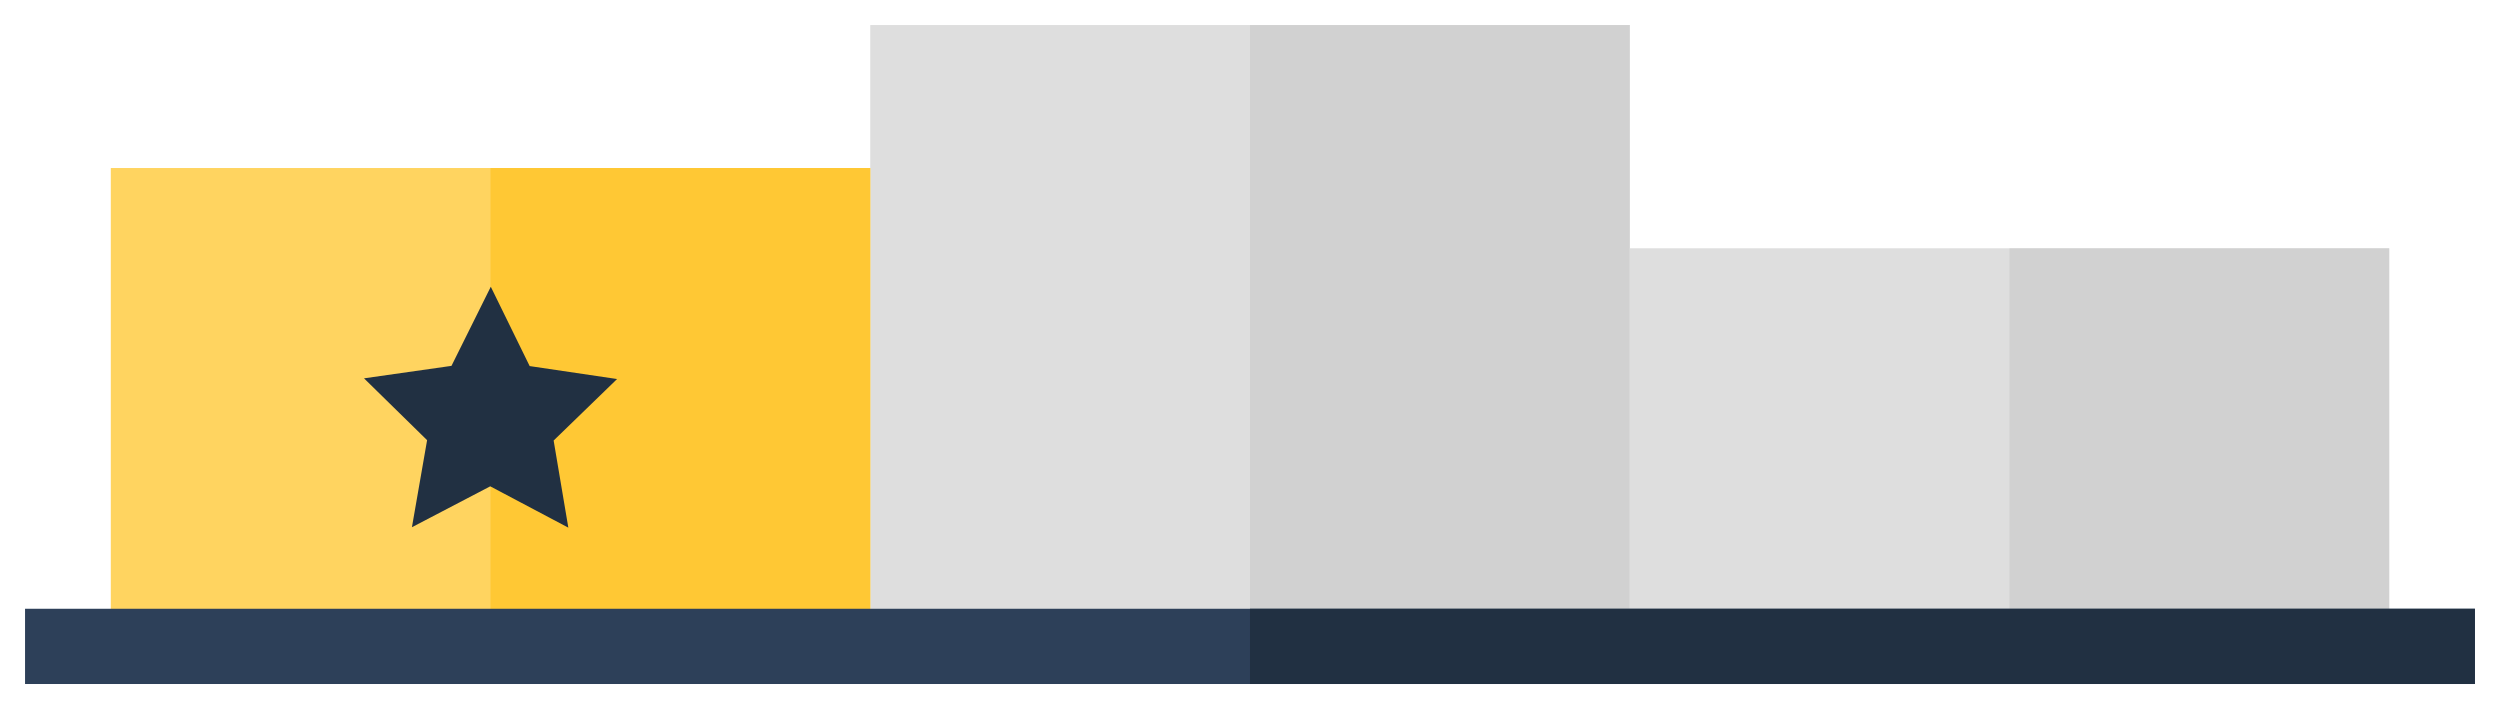
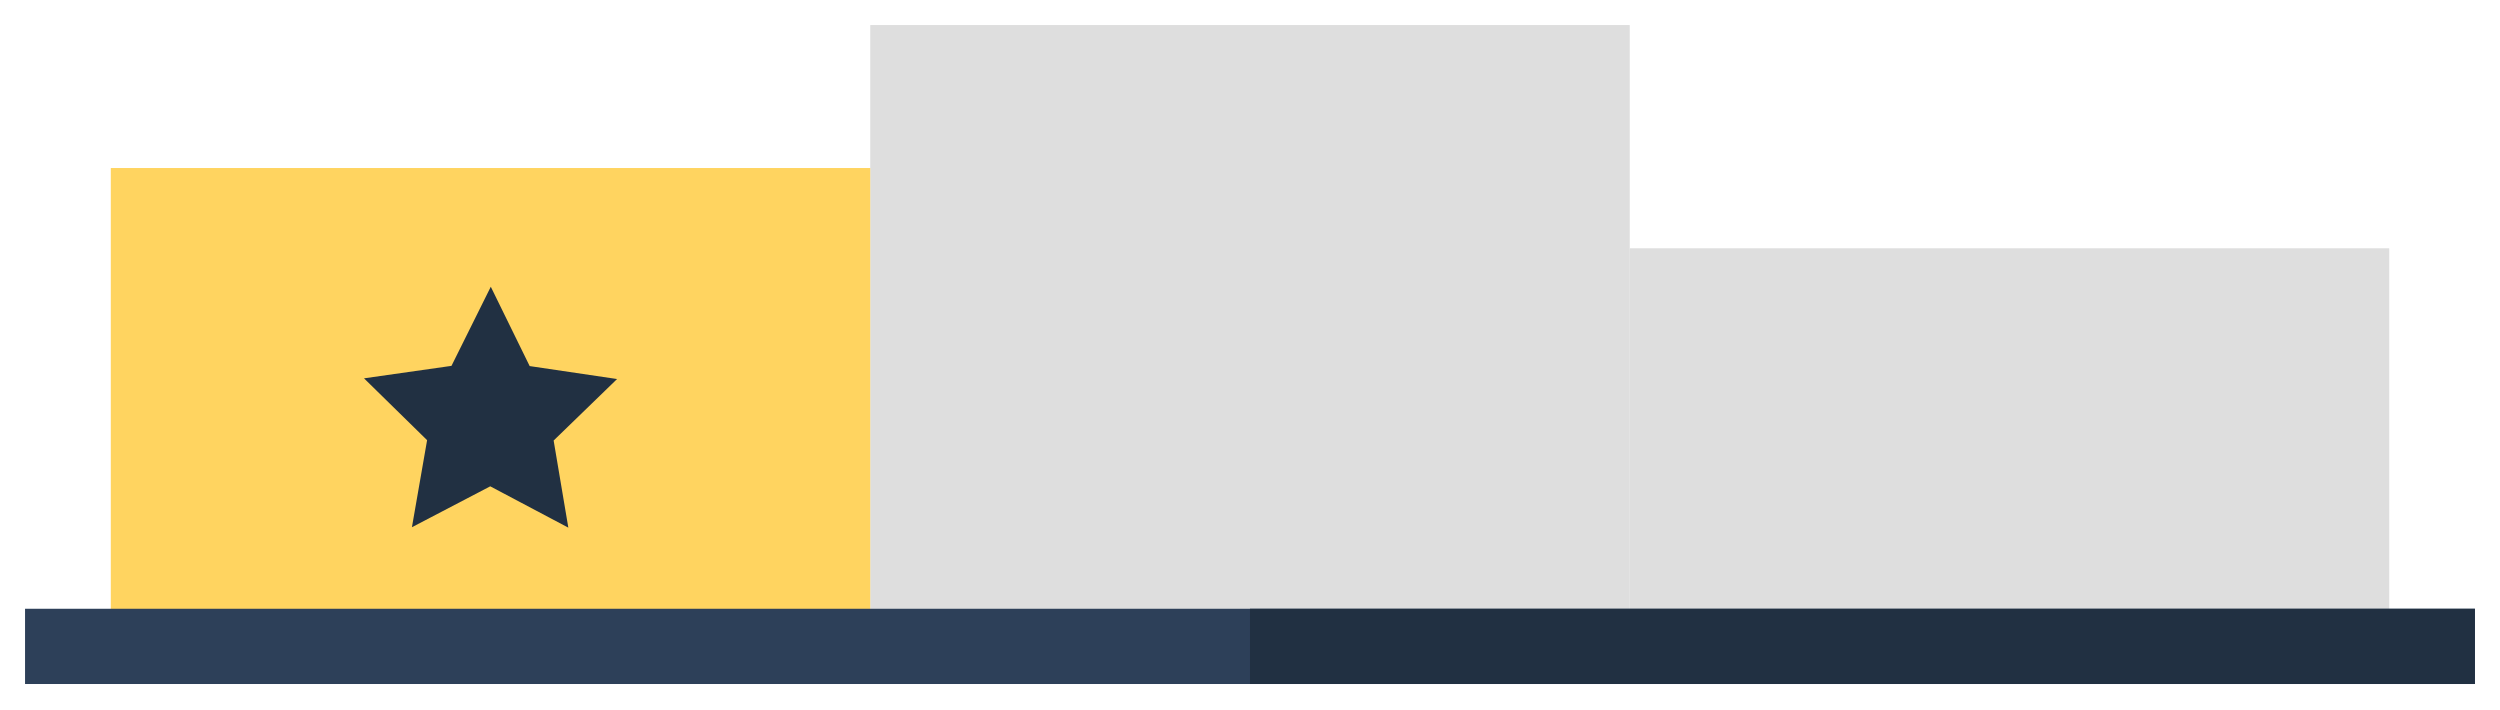
<svg xmlns="http://www.w3.org/2000/svg" version="1.1" id="Layer_1" x="0px" y="0px" viewBox="0 0 499.066 141.546" xml:space="preserve" width="499.066" height="141.546">
  <defs id="defs4292" />
  <g id="g4260" transform="translate(-6.468277,-256.8008)" />
  <g id="g4262" transform="translate(-6.468277,-256.8008)" />
  <g id="g4264" transform="translate(-6.468277,-256.8008)" />
  <g id="g4266" transform="translate(-6.468277,-256.8008)" />
  <g id="g4268" transform="translate(-6.468277,-256.8008)" />
  <g id="g4270" transform="translate(-6.468277,-256.8008)" />
  <g id="g4272" transform="translate(-6.468277,-256.8008)" />
  <g id="g4274" transform="translate(-6.468277,-256.8008)" />
  <g id="g4276" transform="translate(-6.468277,-256.8008)" />
  <g id="g4278" transform="translate(-6.468277,-256.8008)" />
  <g id="g4280" transform="translate(-6.468277,-256.8008)" />
  <g id="g4282" transform="translate(-6.468277,-256.8008)" />
  <g id="g4284" transform="translate(-6.468277,-256.8008)" />
  <g id="g4286" transform="translate(-6.468277,-256.8008)" />
  <g id="g4288" transform="translate(-6.468277,-256.8008)" />
  <g id="layer1" style="display:none" transform="translate(-6.468277,-256.8008)">
    <rect x="180.195" y="261.801" style="fill:#3db39e;fill-opacity:1" width="151.613" height="124.036" id="rect4236" />
    <rect x="256.001" y="261.801" style="fill:#38a390;fill-opacity:1" width="75.807" height="124.036" id="rect4238" />
    <rect x="28.586" y="290.342" style="fill:#dedede;fill-opacity:1" width="151.613" height="95.494" id="rect4240" />
    <rect x="104.388" y="290.342" style="fill:#c8c8c8;fill-opacity:0.594" width="75.807" height="95.494" id="rect4242" />
    <rect x="331.808" y="306.366" style="fill:#dedede;fill-opacity:1" width="151.613" height="79.471" id="rect4244" />
    <rect x="407.615" y="306.366" style="fill:#c8c8c8;fill-opacity:0.594" width="75.807" height="79.471" id="rect4246" />
    <rect x="11.468" y="378.325" style="fill:#2d4059;fill-opacity:1" width="489.066" height="15.022" id="rect4248" />
    <rect x="255.996" y="378.325" style="fill:#213042;fill-opacity:1" width="244.528" height="15.022" id="rect4250" />
    <path style="opacity:1;fill:#213042;fill-opacity:1;stroke:none;stroke-width:2.4;stroke-linecap:round;stroke-linejoin:round;stroke-miterlimit:4;stroke-dasharray:none;stroke-dashoffset:0;stroke-opacity:1" id="path4381" d="m 265.791,279.135 -0.698,17.624 -13.564,-11.274 -16.977,4.782 6.531,-16.384 -9.794,-14.668 17.6,1.148 10.923,-13.848 4.347,17.093 16.545,6.11 z" transform="matrix(0.9787169,-0.2052149,0.2052149,0.9787169,-48.81927,111.8216)" />
  </g>
  <g transform="translate(-6.468277,-256.8008)" style="display:none" id="g4507">
    <rect id="rect4509" height="124.036" width="151.613" style="fill:#dedede;fill-opacity:1" y="261.801" x="180.195" />
    <rect id="rect4511" height="124.036" width="75.807" style="fill:#d1d1d1;fill-opacity:1" y="261.801" x="256.001" />
    <rect id="rect4513" height="95.494" width="151.613" style="fill:#3db39e;fill-opacity:1" y="290.342" x="28.586" />
    <rect id="rect4515" height="95.494" width="75.807" style="fill:#38a390;fill-opacity:1" y="290.342" x="104.388" />
    <rect id="rect4517" height="79.471" width="151.613" style="fill:#dedede;fill-opacity:1" y="306.366" x="331.808" />
    <rect id="rect4519" height="79.471" width="75.807" style="fill:#c8c8c8;fill-opacity:0.594" y="306.366" x="407.615" />
    <rect id="rect4521" height="15.022" width="489.066" style="fill:#2d4059;fill-opacity:1" y="378.325" x="11.468" />
    <rect id="rect4523" height="15.022" width="244.528" style="fill:#213042;fill-opacity:1" y="378.325" x="255.996" />
    <path transform="matrix(0.9787169,-0.2052149,0.2052149,0.9787169,-200.4283,126.092)" d="m 265.791,279.135 -0.698,17.624 -13.564,-11.274 -16.977,4.782 6.531,-16.384 -9.794,-14.668 17.6,1.148 10.923,-13.848 4.347,17.093 16.545,6.11 z" id="path4525" style="opacity:1;fill:#213042;fill-opacity:1;stroke:none;stroke-width:2.4;stroke-linecap:round;stroke-linejoin:round;stroke-miterlimit:4;stroke-dasharray:none;stroke-dashoffset:0;stroke-opacity:1" />
  </g>
  <g id="g4527" style="display:none" transform="translate(-6.468277,-256.8008)">
    <rect x="180.195" y="261.801" style="fill:#dedede;fill-opacity:1" width="151.613" height="124.036" id="rect4529" />
    <rect x="256.001" y="261.801" style="fill:#d1d1d1;fill-opacity:1" width="75.807" height="124.036" id="rect4531" />
    <rect x="28.586" y="290.342" style="fill:#dedede;fill-opacity:1" width="151.613" height="95.494" id="rect4533" />
    <rect x="104.388" y="290.342" style="fill:#d1d1d1;fill-opacity:1" width="75.807" height="95.494" id="rect4535" />
    <rect x="331.808" y="306.366" style="fill:#3db39e;fill-opacity:1" width="151.613" height="79.471" id="rect4537" />
    <rect x="407.615" y="306.366" style="fill:#38a390;fill-opacity:1" width="75.807" height="79.471" id="rect4539" />
    <rect x="11.468" y="378.325" style="fill:#2d4059;fill-opacity:1" width="489.066" height="15.022" id="rect4541" />
    <rect x="255.996" y="378.325" style="fill:#213042;fill-opacity:1" width="244.528" height="15.022" id="rect4543" />
    <path style="opacity:1;fill:#213042;fill-opacity:1;stroke:none;stroke-width:2.4;stroke-linecap:round;stroke-linejoin:round;stroke-miterlimit:4;stroke-dasharray:none;stroke-dashoffset:0;stroke-opacity:1" id="path4545" d="m 265.791,279.135 -0.698,17.624 -13.564,-11.274 -16.977,4.782 6.531,-16.384 -9.794,-14.668 17.6,1.148 10.923,-13.848 4.347,17.093 16.545,6.11 z" transform="matrix(0.9787169,-0.2052149,0.2052149,0.9787169,102.7938,134.104)" />
  </g>
  <g transform="translate(-6.468277,-256.8008)" style="display:none" id="g4567">
    <rect id="rect4569" height="124.036" width="151.613" style="fill:#ffd460;fill-opacity:1" y="261.801" x="180.195" />
    <rect id="rect4571" height="124.036" width="75.807" style="fill:#ffc834;fill-opacity:1" y="261.801" x="256.001" />
    <rect id="rect4573" height="95.494" width="151.613" style="fill:#dedede;fill-opacity:1" y="290.342" x="28.586" />
    <rect id="rect4575" height="95.494" width="75.807" style="fill:#c8c8c8;fill-opacity:0.594" y="290.342" x="104.388" />
    <rect id="rect4577" height="79.471" width="151.613" style="fill:#dedede;fill-opacity:1" y="306.366" x="331.808" />
    <rect id="rect4579" height="79.471" width="75.807" style="fill:#c8c8c8;fill-opacity:0.594" y="306.366" x="407.615" />
    <rect id="rect4581" height="15.022" width="489.066" style="fill:#2d4059;fill-opacity:1" y="378.325" x="11.468" />
    <rect id="rect4583" height="15.022" width="244.528" style="fill:#213042;fill-opacity:1" y="378.325" x="255.996" />
    <path transform="matrix(0.9787169,-0.2052149,0.2052149,0.9787169,-48.81927,111.8216)" d="m 265.791,279.135 -0.698,17.624 -13.564,-11.274 -16.977,4.782 6.531,-16.384 -9.794,-14.668 17.6,1.148 10.923,-13.848 4.347,17.093 16.545,6.11 z" id="path4585" style="opacity:1;fill:#213042;fill-opacity:1;stroke:none;stroke-width:2.4;stroke-linecap:round;stroke-linejoin:round;stroke-miterlimit:4;stroke-dasharray:none;stroke-dashoffset:0;stroke-opacity:1" />
  </g>
  <g id="g4587" style="display:inline" transform="translate(-6.468277,-256.8008)">
    <rect x="180.195" y="261.801" style="fill:#dedede;fill-opacity:1" width="151.613" height="124.036" id="rect4589" />
-     <rect x="256.001" y="261.801" style="fill:#d1d1d1;fill-opacity:1" width="75.807" height="124.036" id="rect4591" />
    <rect x="28.586" y="290.342" style="fill:#ffd460;fill-opacity:1" width="151.613" height="95.494" id="rect4593" />
-     <rect x="104.388" y="290.342" style="fill:#ffc834;fill-opacity:1" width="75.807" height="95.494" id="rect4595" />
    <rect x="331.808" y="306.366" style="fill:#dedede;fill-opacity:1" width="151.613" height="79.471" id="rect4597" />
-     <rect x="407.615" y="306.366" style="fill:#c8c8c8;fill-opacity:0.594" width="75.807" height="79.471" id="rect4599" />
    <rect x="11.468" y="378.325" style="fill:#2d4059;fill-opacity:1" width="489.066" height="15.022" id="rect4601" />
    <rect x="255.996" y="378.325" style="fill:#213042;fill-opacity:1" width="244.528" height="15.022" id="rect4603" />
    <path style="opacity:1;fill:#213042;fill-opacity:1;stroke:none;stroke-width:2.4;stroke-linecap:round;stroke-linejoin:round;stroke-miterlimit:4;stroke-dasharray:none;stroke-dashoffset:0;stroke-opacity:1" id="path4605" d="m 265.791,279.135 -0.698,17.624 -13.564,-11.274 -16.977,4.782 6.531,-16.384 -9.794,-14.668 17.6,1.148 10.923,-13.848 4.347,17.093 16.545,6.11 z" transform="matrix(0.9787169,-0.2052149,0.2052149,0.9787169,-200.4283,126.092)" />
  </g>
  <g transform="translate(-6.468277,-256.8008)" style="display:none" id="g4547">
    <rect id="rect4549" height="124.036" width="151.613" style="fill:#dedede;fill-opacity:1" y="261.801" x="180.195" />
-     <rect id="rect4551" height="124.036" width="75.807" style="fill:#d1d1d1;fill-opacity:1" y="261.801" x="256.001" />
    <rect id="rect4553" height="95.494" width="151.613" style="fill:#dedede;fill-opacity:1" y="290.342" x="28.586" />
-     <rect id="rect4555" height="95.494" width="75.807" style="fill:#d1d1d1;fill-opacity:1" y="290.342" x="104.388" />
    <rect id="rect4557" height="79.471" width="151.613" style="fill:#ffd460;fill-opacity:1" y="306.366" x="331.808" />
-     <rect id="rect4559" height="79.471" width="75.807" style="fill:#ffc834;fill-opacity:1" y="306.366" x="407.615" />
    <rect id="rect4561" height="15.022" width="489.066" style="fill:#2d4059;fill-opacity:1" y="378.325" x="11.468" />
    <rect id="rect4563" height="15.022" width="244.528" style="fill:#213042;fill-opacity:1" y="378.325" x="255.996" />
    <path transform="matrix(0.9787169,-0.2052149,0.2052149,0.9787169,102.7938,134.104)" d="m 265.791,279.135 -0.698,17.624 -13.564,-11.274 -16.977,4.782 6.531,-16.384 -9.794,-14.668 17.6,1.148 10.923,-13.848 4.347,17.093 16.545,6.11 z" id="path4565" style="opacity:1;fill:#213042;fill-opacity:1;stroke:none;stroke-width:2.4;stroke-linecap:round;stroke-linejoin:round;stroke-miterlimit:4;stroke-dasharray:none;stroke-dashoffset:0;stroke-opacity:1" />
  </g>
  <g id="g4687" style="display:none" transform="translate(-6.468277,-256.8008)">
    <rect x="180.195" y="261.801" style="fill:#ec605f;fill-opacity:1" width="151.613" height="124.036" id="rect4689" />
-     <rect x="256.001" y="261.801" style="fill:#e94948;fill-opacity:1" width="75.807" height="124.036" id="rect4691" />
    <rect x="28.586" y="290.342" style="fill:#dedede;fill-opacity:1" width="151.613" height="95.494" id="rect4693" />
-     <rect x="104.388" y="290.342" style="fill:#c8c8c8;fill-opacity:0.594" width="75.807" height="95.494" id="rect4695" />
    <rect x="331.808" y="306.366" style="fill:#dedede;fill-opacity:1" width="151.613" height="79.471" id="rect4697" />
-     <rect x="407.615" y="306.366" style="fill:#c8c8c8;fill-opacity:0.594" width="75.807" height="79.471" id="rect4699" />
    <rect x="11.468" y="378.325" style="fill:#2d4059;fill-opacity:1" width="489.066" height="15.022" id="rect4701" />
    <rect x="255.996" y="378.325" style="fill:#213042;fill-opacity:1" width="244.528" height="15.022" id="rect4703" />
    <path style="opacity:1;fill:#213042;fill-opacity:1;stroke:none;stroke-width:2.4;stroke-linecap:round;stroke-linejoin:round;stroke-miterlimit:4;stroke-dasharray:none;stroke-dashoffset:0;stroke-opacity:1" id="path4705" d="m 265.791,279.135 -0.698,17.624 -13.564,-11.274 -16.977,4.782 6.531,-16.384 -9.794,-14.668 17.6,1.148 10.923,-13.848 4.347,17.093 16.545,6.11 z" transform="matrix(0.9787169,-0.2052149,0.2052149,0.9787169,-48.81927,111.8216)" />
  </g>
  <g transform="translate(-6.468277,-256.8008)" style="display:none" id="g4647">
    <rect id="rect4649" height="124.036" width="151.613" style="fill:#dedede;fill-opacity:1" y="261.801" x="180.195" />
-     <rect id="rect4651" height="124.036" width="75.807" style="fill:#d1d1d1;fill-opacity:1" y="261.801" x="256.001" />
    <rect id="rect4653" height="95.494" width="151.613" style="fill:#ec605f;fill-opacity:1" y="290.342" x="28.586" />
-     <rect id="rect4655" height="95.494" width="75.807" style="fill:#e94948;fill-opacity:1" y="290.342" x="104.388" />
    <rect id="rect4657" height="79.471" width="151.613" style="fill:#dedede;fill-opacity:1" y="306.366" x="331.808" />
-     <rect id="rect4659" height="79.471" width="75.807" style="fill:#c8c8c8;fill-opacity:0.594" y="306.366" x="407.615" />
    <rect id="rect4661" height="15.022" width="489.066" style="fill:#2d4059;fill-opacity:1" y="378.325" x="11.468" />
    <rect id="rect4663" height="15.022" width="244.528" style="fill:#213042;fill-opacity:1" y="378.325" x="255.996" />
    <path transform="matrix(0.9787169,-0.2052149,0.2052149,0.9787169,-200.4283,126.092)" d="m 265.791,279.135 -0.698,17.624 -13.564,-11.274 -16.977,4.782 6.531,-16.384 -9.794,-14.668 17.6,1.148 10.923,-13.848 4.347,17.093 16.545,6.11 z" id="path4665" style="opacity:1;fill:#213042;fill-opacity:1;stroke:none;stroke-width:2.4;stroke-linecap:round;stroke-linejoin:round;stroke-miterlimit:4;stroke-dasharray:none;stroke-dashoffset:0;stroke-opacity:1" />
  </g>
  <g id="g4607" style="display:none" transform="translate(-6.468277,-256.8008)">
    <rect x="180.195" y="261.801" style="fill:#dedede;fill-opacity:1" width="151.613" height="124.036" id="rect4609" />
-     <rect x="256.001" y="261.801" style="fill:#d1d1d1;fill-opacity:1" width="75.807" height="124.036" id="rect4611" />
    <rect x="28.586" y="290.342" style="fill:#dedede;fill-opacity:1" width="151.613" height="95.494" id="rect4613" />
-     <rect x="104.388" y="290.342" style="fill:#d1d1d1;fill-opacity:1" width="75.807" height="95.494" id="rect4615" />
    <rect x="331.808" y="306.366" style="fill:#ec605f;fill-opacity:1" width="151.613" height="79.471" id="rect4617" />
-     <rect x="407.615" y="306.366" style="fill:#e94948;fill-opacity:1" width="75.807" height="79.471" id="rect4619" />
    <rect x="11.468" y="378.325" style="fill:#2d4059;fill-opacity:1" width="489.066" height="15.022" id="rect4621" />
    <rect x="255.996" y="378.325" style="fill:#213042;fill-opacity:1" width="244.528" height="15.022" id="rect4623" />
    <path style="opacity:1;fill:#213042;fill-opacity:1;stroke:none;stroke-width:2.4;stroke-linecap:round;stroke-linejoin:round;stroke-miterlimit:4;stroke-dasharray:none;stroke-dashoffset:0;stroke-opacity:1" id="path4625" d="m 265.791,279.135 -0.698,17.624 -13.564,-11.274 -16.977,4.782 6.531,-16.384 -9.794,-14.668 17.6,1.148 10.923,-13.848 4.347,17.093 16.545,6.11 z" transform="matrix(0.9787169,-0.2052149,0.2052149,0.9787169,102.7938,134.104)" />
  </g>
  <g transform="translate(-6.468277,-256.8008)" style="display:none" id="g4707">
    <rect id="rect4709" height="124.036" width="151.613" style="fill:#a1b870;fill-opacity:1" y="261.801" x="180.195" />
-     <rect id="rect4711" height="124.036" width="75.807" style="fill:#8fab55;fill-opacity:1" y="261.801" x="256.001" />
    <rect id="rect4713" height="95.494" width="151.613" style="fill:#dedede;fill-opacity:1" y="290.342" x="28.586" />
-     <rect id="rect4715" height="95.494" width="75.807" style="fill:#c8c8c8;fill-opacity:0.594" y="290.342" x="104.388" />
    <rect id="rect4717" height="79.471" width="151.613" style="fill:#dedede;fill-opacity:1" y="306.366" x="331.808" />
-     <rect id="rect4719" height="79.471" width="75.807" style="fill:#c8c8c8;fill-opacity:0.594" y="306.366" x="407.615" />
    <rect id="rect4721" height="15.022" width="489.066" style="fill:#2d4059;fill-opacity:1" y="378.325" x="11.468" />
    <rect id="rect4723" height="15.022" width="244.528" style="fill:#213042;fill-opacity:1" y="378.325" x="255.996" />
    <path transform="matrix(0.9787169,-0.2052149,0.2052149,0.9787169,-48.81927,111.8216)" d="m 265.791,279.135 -0.698,17.624 -13.564,-11.274 -16.977,4.782 6.531,-16.384 -9.794,-14.668 17.6,1.148 10.923,-13.848 4.347,17.093 16.545,6.11 z" id="path4725" style="opacity:1;fill:#213042;fill-opacity:1;stroke:none;stroke-width:2.4;stroke-linecap:round;stroke-linejoin:round;stroke-miterlimit:4;stroke-dasharray:none;stroke-dashoffset:0;stroke-opacity:1" />
  </g>
  <g id="g4667" style="display:none" transform="translate(-6.468277,-256.8008)">
    <rect x="180.195" y="261.801" style="fill:#dedede;fill-opacity:1" width="151.613" height="124.036" id="rect4669" />
-     <rect x="256.001" y="261.801" style="fill:#d1d1d1;fill-opacity:1" width="75.807" height="124.036" id="rect4671" />
    <rect x="28.586" y="290.342" style="fill:#a1b870;fill-opacity:1" width="151.613" height="95.494" id="rect4673" />
-     <rect x="104.388" y="290.342" style="fill:#8fab55;fill-opacity:1" width="75.807" height="95.494" id="rect4675" />
    <rect x="331.808" y="306.366" style="fill:#dedede;fill-opacity:1" width="151.613" height="79.471" id="rect4677" />
-     <rect x="407.615" y="306.366" style="fill:#c8c8c8;fill-opacity:0.594" width="75.807" height="79.471" id="rect4679" />
    <rect x="11.468" y="378.325" style="fill:#2d4059;fill-opacity:1" width="489.066" height="15.022" id="rect4681" />
    <rect x="255.996" y="378.325" style="fill:#213042;fill-opacity:1" width="244.528" height="15.022" id="rect4683" />
    <path style="opacity:1;fill:#213042;fill-opacity:1;stroke:none;stroke-width:2.4;stroke-linecap:round;stroke-linejoin:round;stroke-miterlimit:4;stroke-dasharray:none;stroke-dashoffset:0;stroke-opacity:1" id="path4685" d="m 265.791,279.135 -0.698,17.624 -13.564,-11.274 -16.977,4.782 6.531,-16.384 -9.794,-14.668 17.6,1.148 10.923,-13.848 4.347,17.093 16.545,6.11 z" transform="matrix(0.9787169,-0.2052149,0.2052149,0.9787169,-200.4283,126.092)" />
  </g>
  <g transform="translate(-6.468277,-256.8008)" style="display:none" id="g4627">
    <rect id="rect4629" height="124.036" width="151.613" style="fill:#dedede;fill-opacity:1" y="261.801" x="180.195" />
-     <rect id="rect4631" height="124.036" width="75.807" style="fill:#d1d1d1;fill-opacity:1" y="261.801" x="256.001" />
    <rect id="rect4633" height="95.494" width="151.613" style="fill:#dedede;fill-opacity:1" y="290.342" x="28.586" />
-     <rect id="rect4635" height="95.494" width="75.807" style="fill:#d1d1d1;fill-opacity:1" y="290.342" x="104.388" />
    <rect id="rect4637" height="79.471" width="151.613" style="fill:#a1b870;fill-opacity:1" y="306.366" x="331.808" />
-     <rect id="rect4639" height="79.471" width="75.807" style="fill:#8fab55;fill-opacity:1" y="306.366" x="407.615" />
    <rect id="rect4641" height="15.022" width="489.066" style="fill:#2d4059;fill-opacity:1" y="378.325" x="11.468" />
    <rect id="rect4643" height="15.022" width="244.528" style="fill:#213042;fill-opacity:1" y="378.325" x="255.996" />
    <path transform="matrix(0.9787169,-0.2052149,0.2052149,0.9787169,102.7938,134.104)" d="m 265.791,279.135 -0.698,17.624 -13.564,-11.274 -16.977,4.782 6.531,-16.384 -9.794,-14.668 17.6,1.148 10.923,-13.848 4.347,17.093 16.545,6.11 z" id="path4645" style="opacity:1;fill:#213042;fill-opacity:1;stroke:none;stroke-width:2.4;stroke-linecap:round;stroke-linejoin:round;stroke-miterlimit:4;stroke-dasharray:none;stroke-dashoffset:0;stroke-opacity:1" />
  </g>
  <g id="layer2" style="display:none" transform="translate(-11.46828,-49.17894)">
    <circle style="display:inline;opacity:1;fill:#213042;fill-opacity:1;stroke:none;stroke-width:2.4;stroke-linecap:round;stroke-linejoin:round;stroke-miterlimit:4;stroke-dasharray:none;stroke-dashoffset:0;stroke-opacity:1" id="path4345" cx="118.429" cy="-28.411" r="20.717" />
    <circle style="display:inline;opacity:1;fill:#3db39e;fill-opacity:1;stroke:none;stroke-width:2.4;stroke-linecap:round;stroke-linejoin:round;stroke-miterlimit:4;stroke-dasharray:none;stroke-dashoffset:0;stroke-opacity:1" id="path4345-6" cx="223.983" cy="-28.411" r="20.717" />
    <circle style="display:inline;opacity:1;fill:#ffd460;fill-opacity:1;stroke:none;stroke-width:2.4;stroke-linecap:round;stroke-linejoin:round;stroke-miterlimit:4;stroke-dasharray:none;stroke-dashoffset:0;stroke-opacity:1" id="path4345-6-9" cx="276.76" cy="-28.411" r="20.717" />
    <circle style="display:inline;opacity:1;fill:#a1b870;fill-opacity:1;stroke:none;stroke-width:2.4;stroke-linecap:round;stroke-linejoin:round;stroke-miterlimit:4;stroke-dasharray:none;stroke-dashoffset:0;stroke-opacity:1" id="path4345-69" cx="329.537" cy="-28.411" r="20.717" />
    <circle style="display:inline;opacity:1;fill:#ec605f;fill-opacity:1;stroke:none;stroke-width:2.4;stroke-linecap:round;stroke-linejoin:round;stroke-miterlimit:4;stroke-dasharray:none;stroke-dashoffset:0;stroke-opacity:1" id="path4345-6-99" cx="382.313" cy="-28.411" r="20.717" />
    <circle style="display:inline;opacity:1;fill:#2d4059;fill-opacity:1;stroke:none;stroke-width:2.4;stroke-linecap:round;stroke-linejoin:round;stroke-miterlimit:4;stroke-dasharray:none;stroke-dashoffset:0;stroke-opacity:1" id="path4345-6-99-9" cx="171.206" cy="-28.411" r="20.717" />
  </g>
</svg>
